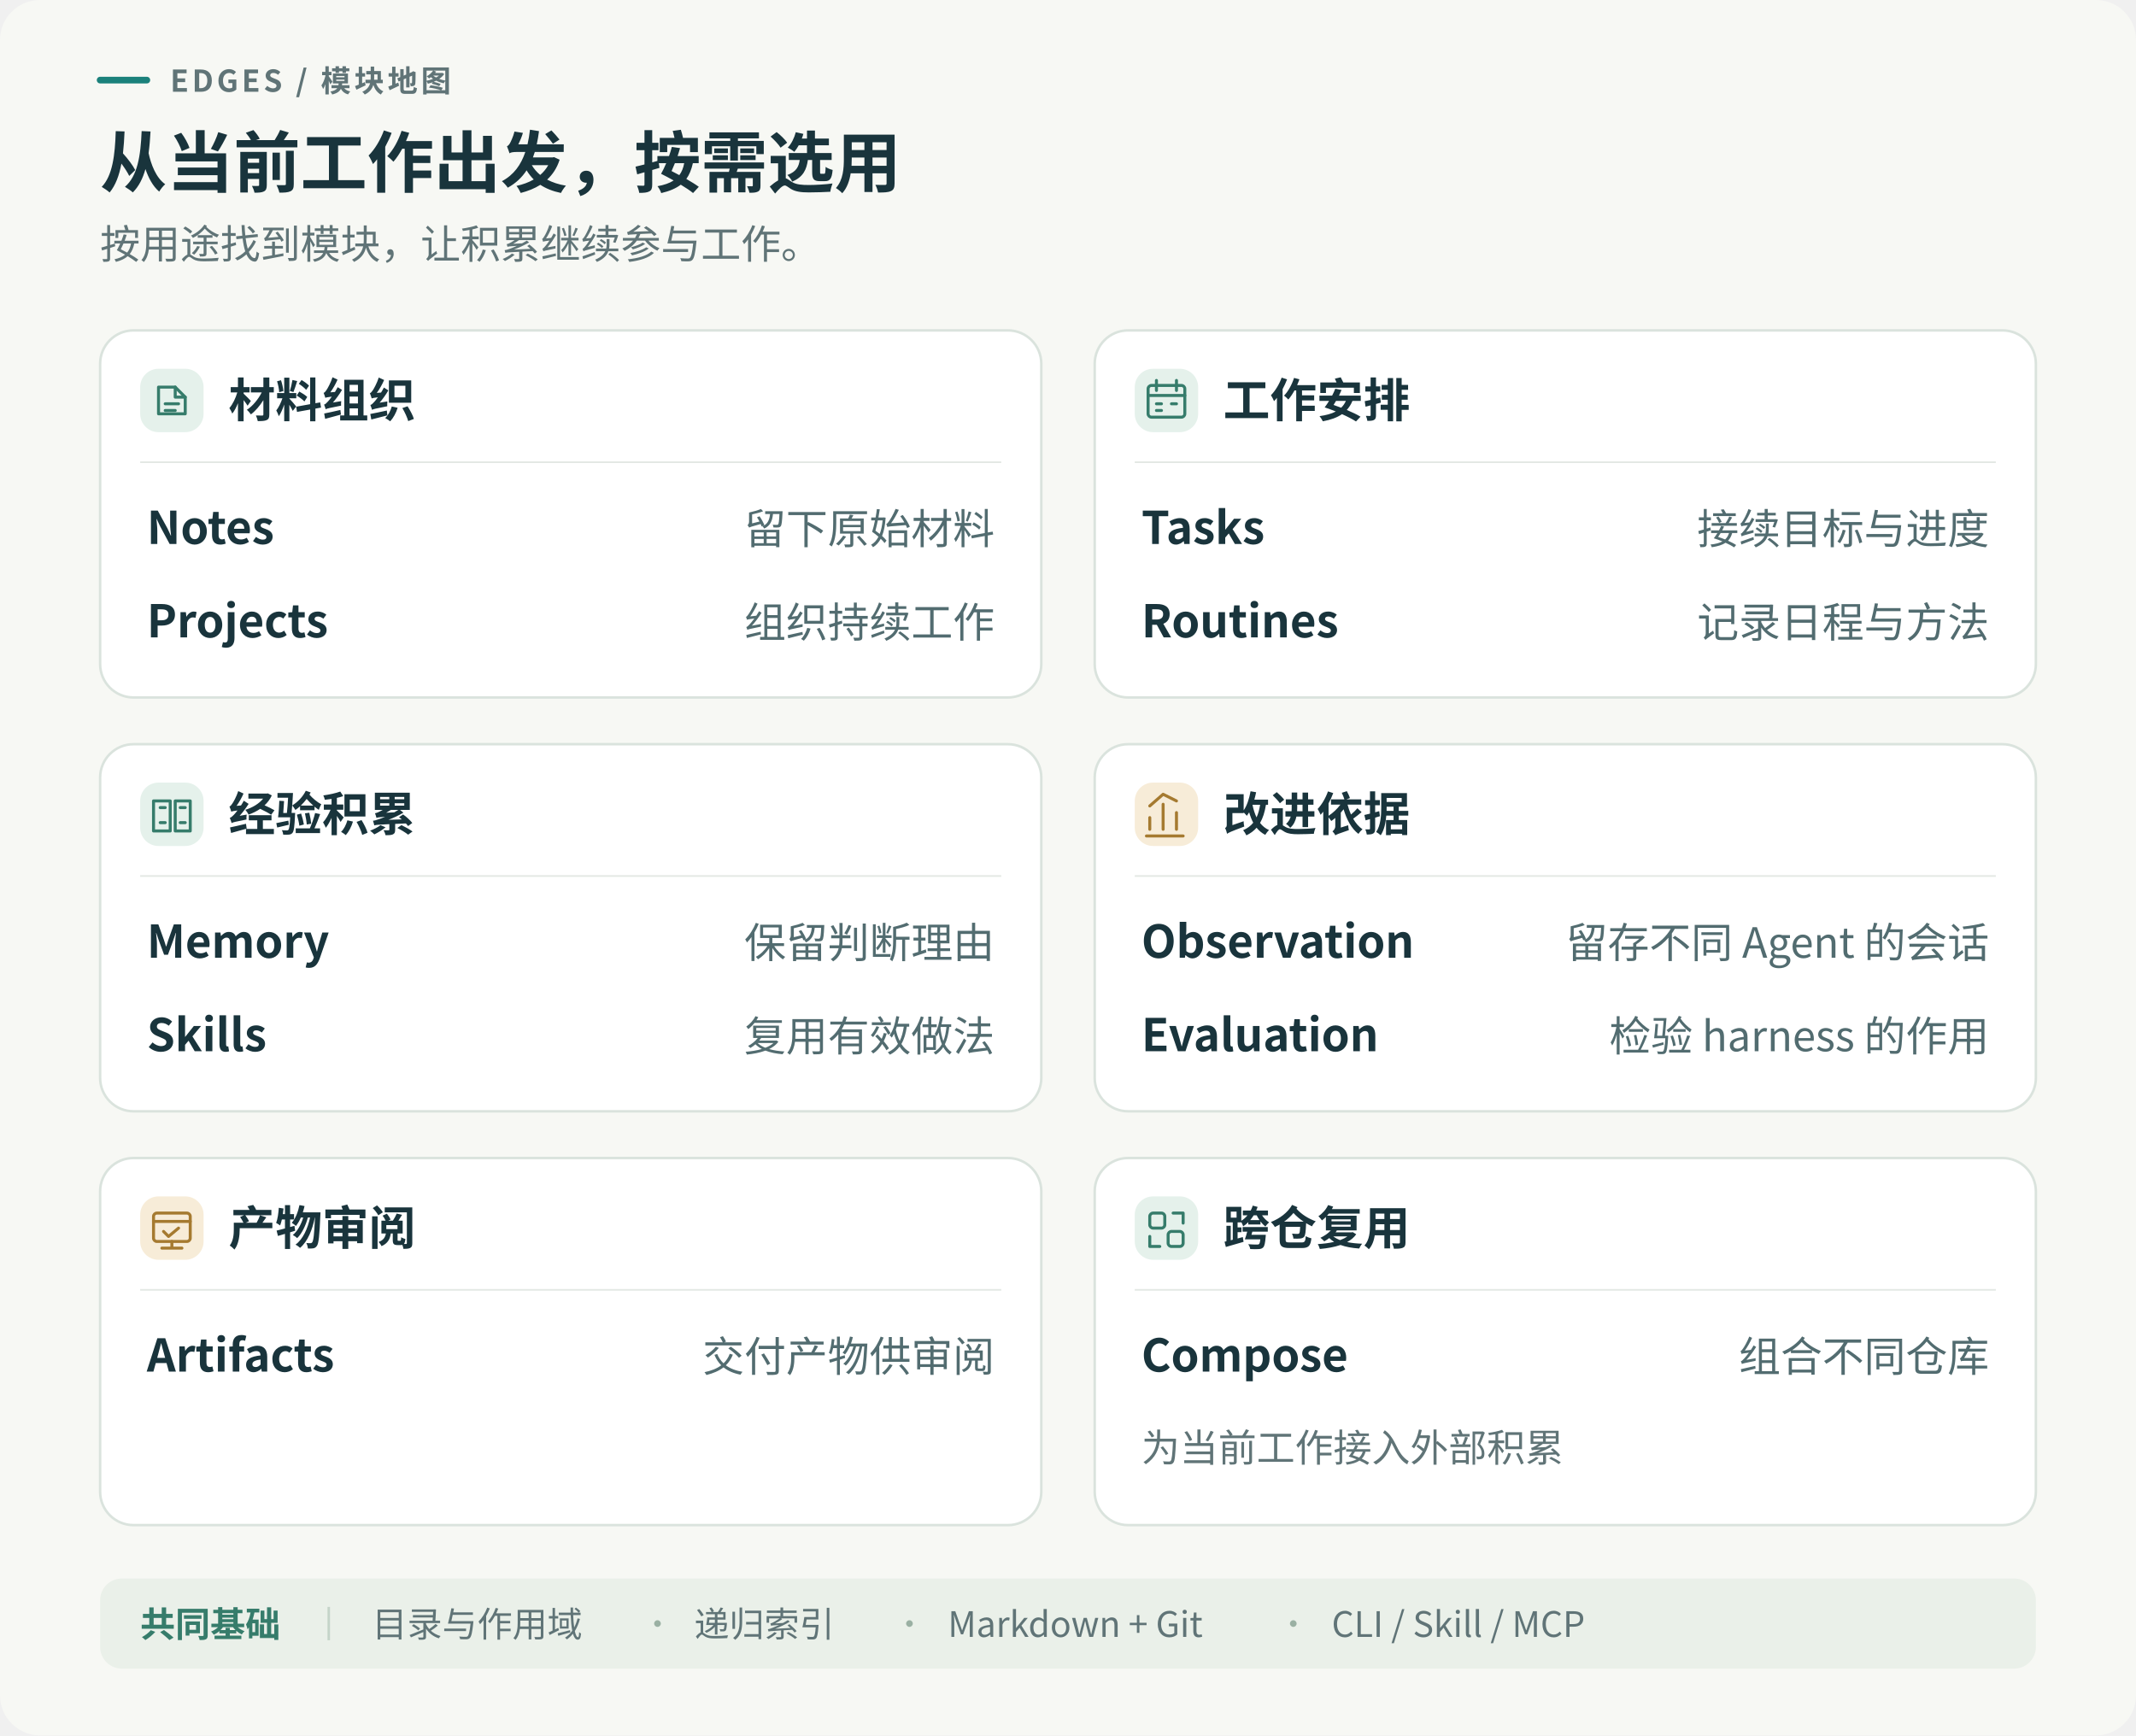
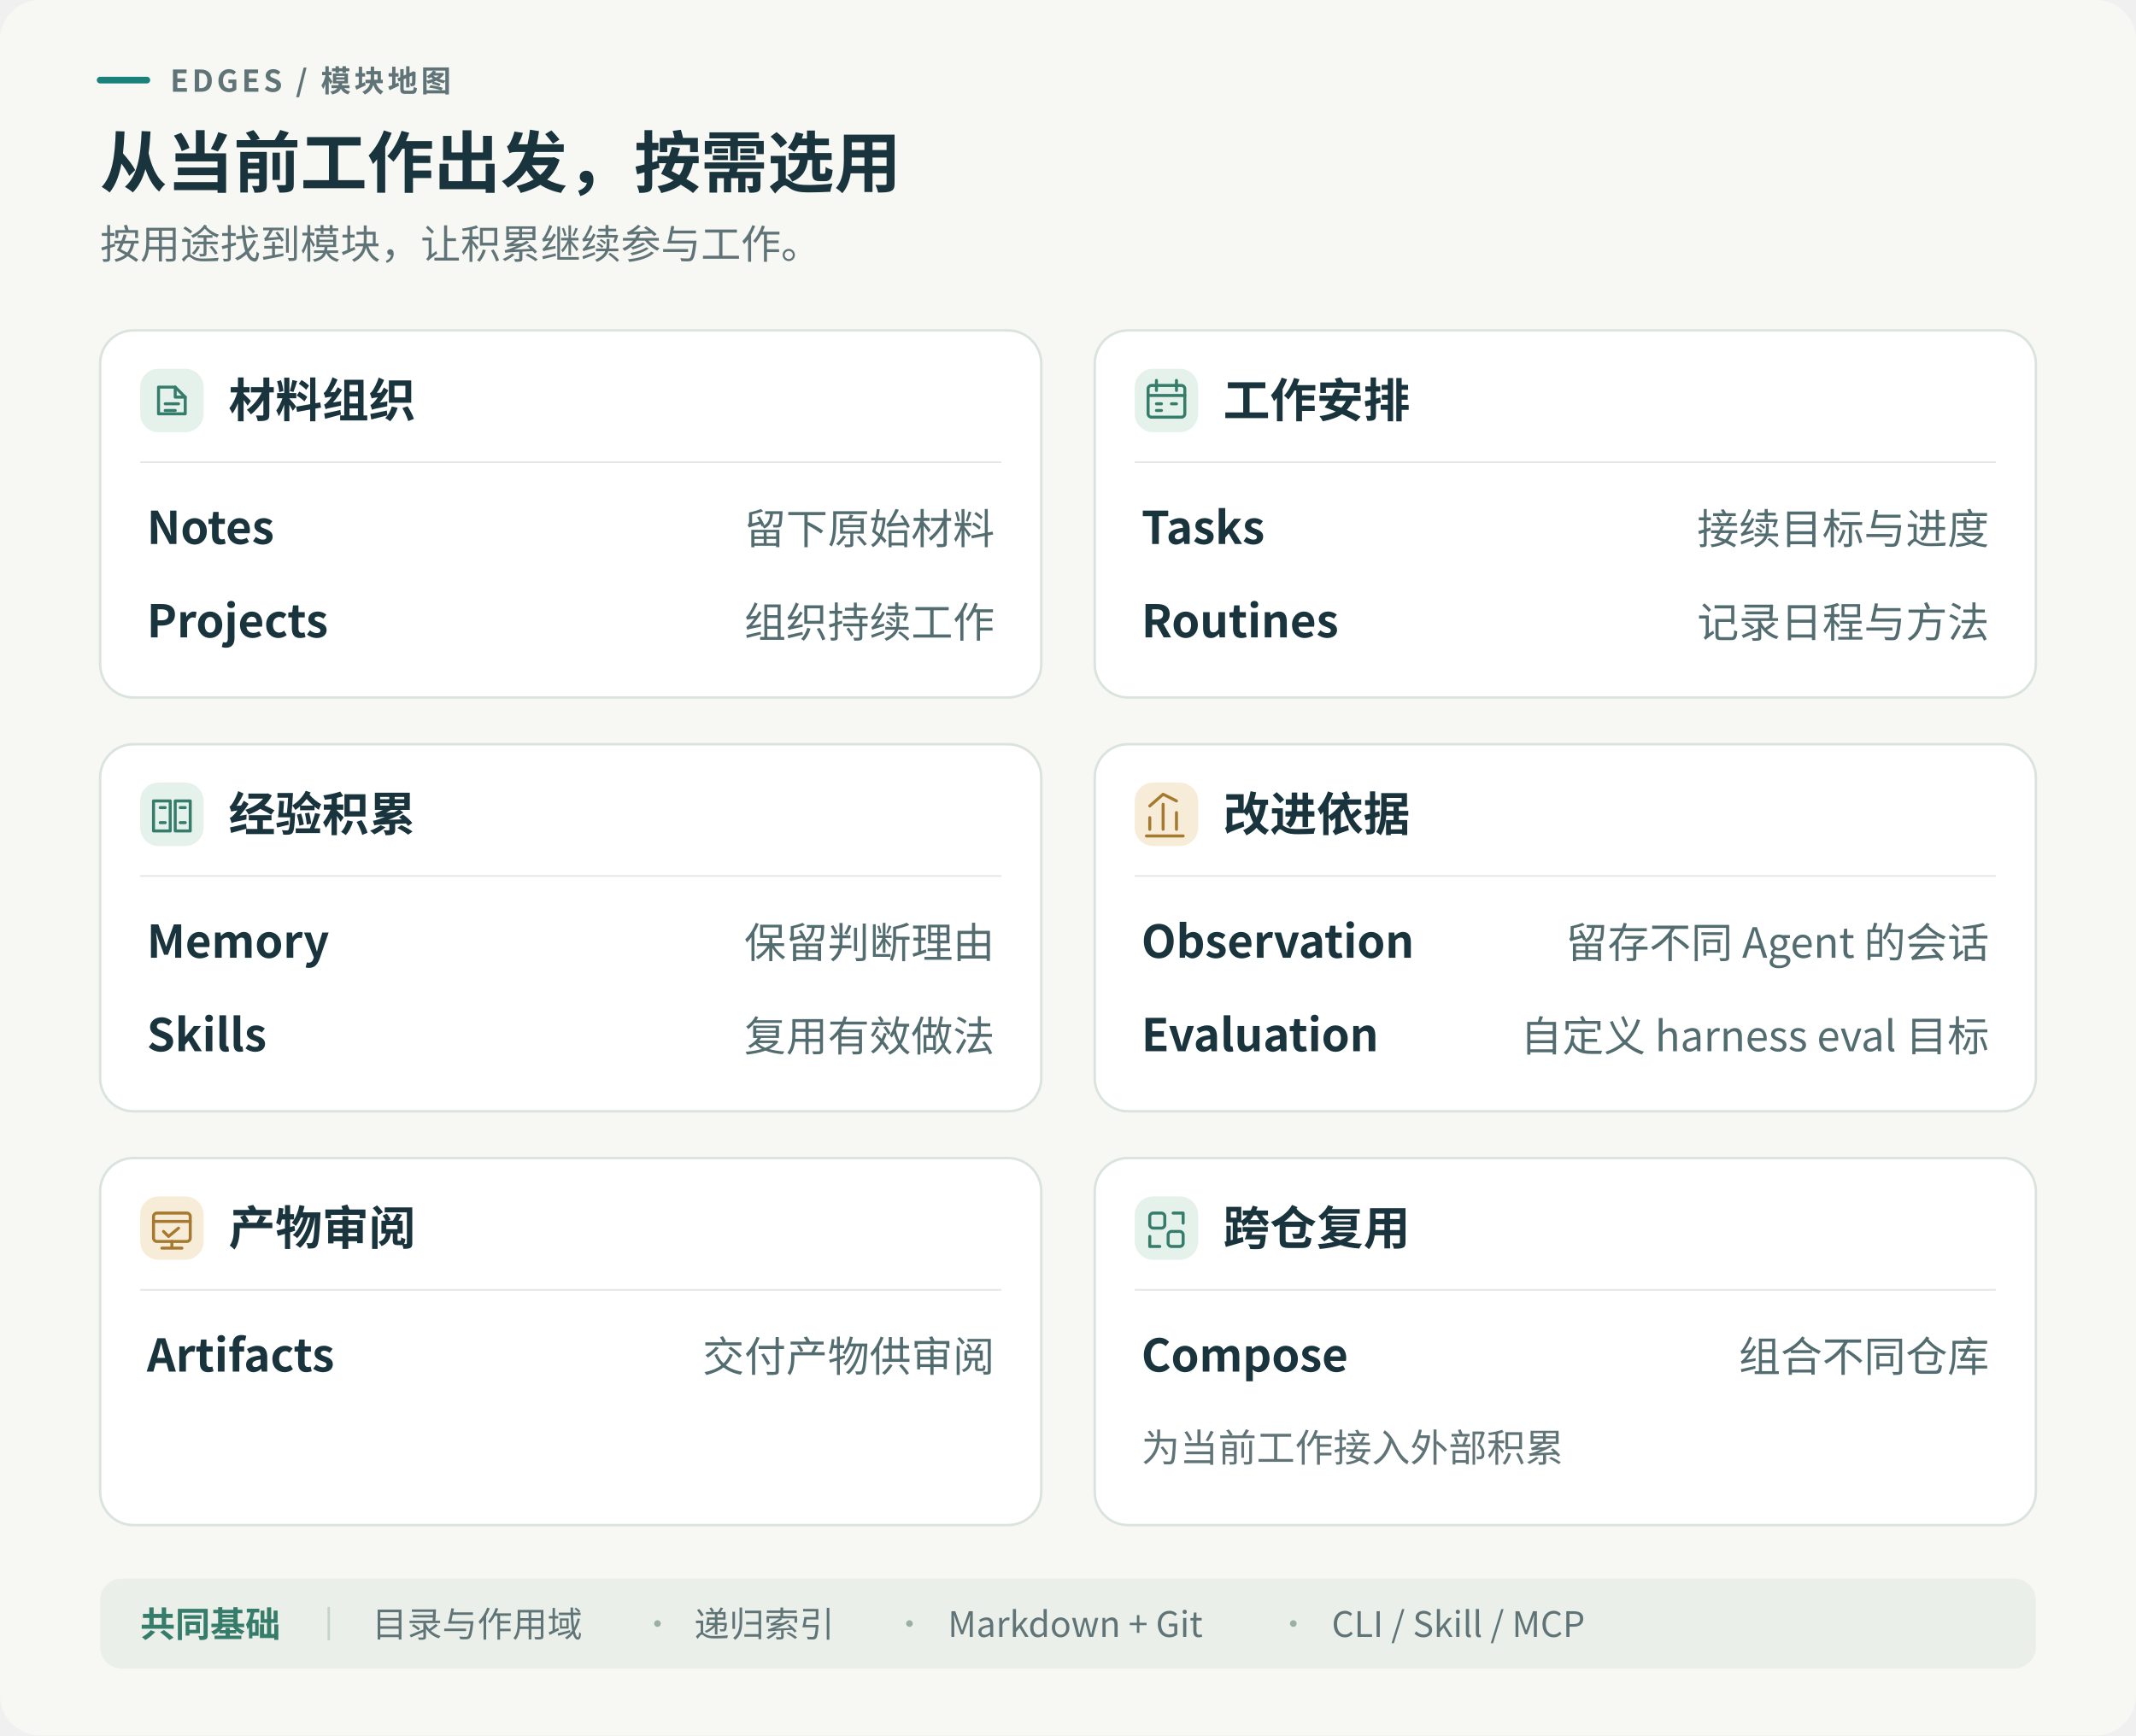
<svg xmlns="http://www.w3.org/2000/svg" width="1280" height="1040" viewBox="0 0 1280 1040" role="img" aria-labelledby="title description">
  <defs>
    <style>
      text { font-family: -apple-system, BlinkMacSystemFont, "Segoe UI", "PingFang SC", "Microsoft YaHei", "Noto Sans CJK SC", sans-serif; }
      .ink { fill: #19343c; }
      .muted { fill: #607477; }
      .heading { font-size: 28px; font-weight: 650; fill: #19343c; }
      .module { font-size: 27px; font-weight: 600; fill: #19343c; }
      .value { font-size: 25px; fill: #526c70; }
      .rule { stroke: #e3e8e4; stroke-width: 1; }
      .card { fill: #ffffff; stroke: #dae3dd; stroke-width: 1.5; }
      .teal-icon { fill: none; stroke: #367c6b; stroke-width: 1.8; stroke-linecap: round; stroke-linejoin: round; }
      .amber-icon { fill: none; stroke: #a57a30; stroke-width: 1.8; stroke-linecap: round; stroke-linejoin: round; }
    </style>
  </defs>
  <rect width="1280" height="1040" rx="24" fill="#f7f8f4" />
  <path d="M60 48h28" stroke="#1b817b" stroke-width="4" stroke-linecap="round" />
  <text x="102" y="55" class="muted" font-size="18" font-weight="600" letter-spacing="2">EDGES / 模块地图</text>
  <text x="60" y="112" class="ink" font-size="40" font-weight="650">从当前工作出发，按需选用</text>
  <text x="60" y="155" class="muted" font-size="24">按用途找到模块，让积累继续参与工作。</text>
  <rect x="60" y="198" width="564" height="220" rx="20" class="card" />
  <rect x="84" y="221" width="38" height="38" rx="11" fill="#e5f1eb" />
  <g class="teal-icon">
    <path d="M95 232h10l6 6v10H95z" />
    <path d="M105 232v6h6M99 242h8M99 246h6" />
  </g>
  <text x="137" y="250" class="heading">材料组织</text>
  <path d="M84 277h516" class="rule" />
  <text x="88" y="326" class="module">Notes</text>
  <text x="596" y="326" class="value" text-anchor="end">留下原始材料</text>
  <text x="88" y="382" class="module">Projects</text>
  <text x="596" y="382" class="value" text-anchor="end">组织持续工作</text>
  <rect x="656" y="198" width="564" height="220" rx="20" class="card" />
  <rect x="680" y="221" width="38" height="38" rx="11" fill="#e5f1eb" />
  <g class="teal-icon">
    <rect x="688" y="231" width="22" height="19" rx="2" />
    <path d="M693 228v6M705 228v6M688 237h22M693 242h3M702 242h3M693 246h3" />
  </g>
  <text x="733" y="250" class="heading">工作安排</text>
  <path d="M680 277h516" class="rule" />
  <text x="684" y="326" class="module">Tasks</text>
  <text x="1192" y="326" class="value" text-anchor="end">接续目标与进度</text>
  <text x="684" y="382" class="module">Routines</text>
  <text x="1192" y="382" class="value" text-anchor="end">记录日程与方法</text>
  <rect x="60" y="446" width="564" height="220" rx="20" class="card" />
  <rect x="84" y="469" width="38" height="38" rx="11" fill="#e5f1eb" />
  <g class="teal-icon">
    <path d="M92 480h10v18H92zM105 480h9v18h-9z" />
    <path d="M96 484h3M108 484h3M96 493h3M108 493h3" />
  </g>
  <text x="137" y="498" class="heading">经验积累</text>
  <path d="M84 525h516" class="rule" />
  <text x="88" y="574" class="module">Memory</text>
  <text x="596" y="574" class="value" text-anchor="end">保留判断理由</text>
  <text x="88" y="630" class="module">Skills</text>
  <text x="596" y="630" class="value" text-anchor="end">复用有效做法</text>
  <rect x="656" y="446" width="564" height="220" rx="20" class="card" />
  <rect x="680" y="469" width="38" height="38" rx="11" fill="#f7ecd8" />
  <g class="amber-icon">
    <path d="M689 497v-7M697 497v-15M705 497v-10M687 501h22" />
    <path d="m689 483 8-7 8 4" />
  </g>
  <text x="733" y="498" class="heading">改进依据</text>
  <path d="M680 525h516" class="rule" />
  <text x="684" y="574" class="module">Observation</text>
  <text x="1192" y="574" class="value" text-anchor="end">留存不同 Agent 的会话</text>
  <text x="684" y="630" class="module">Evaluation</text>
-   <text x="1192" y="630" class="value" text-anchor="end">检验 harness 的作用</text>
+   <text x="1192" y="630" class="value" text-anchor="end">自定义 harness eval 目标</text>
  <rect x="60" y="694" width="564" height="220" rx="20" class="card" />
  <rect x="84" y="717" width="38" height="38" rx="11" fill="#f7ecd8" />
  <g class="amber-icon">
    <rect x="92" y="727" width="22" height="17" rx="2" />
    <path d="M92 732h22M97 748h12M103 744v4" />
    <path d="m98 738 3 3 6-5" />
  </g>
  <text x="137" y="746" class="heading">产物审阅</text>
  <path d="M84 773h516" class="rule" />
  <text x="88" y="822" class="module">Artifacts</text>
  <text x="596" y="822" class="value" text-anchor="end">交付产物供审阅</text>
  <rect x="656" y="694" width="564" height="220" rx="20" class="card" />
  <rect x="680" y="717" width="38" height="38" rx="11" fill="#e5f1eb" />
  <g class="teal-icon">
    <rect x="689" y="727" width="9" height="9" rx="2" />
    <rect x="700" y="738" width="9" height="9" rx="2" />
    <path d="M703 727h6v6M689 741v6h6" />
  </g>
  <text x="733" y="746" class="heading">跨仓复用</text>
  <path d="M680 773h516" class="rule" />
  <text x="684" y="822" class="module">Compose</text>
  <text x="1192" y="822" class="value" text-anchor="end">组合不同仓库</text>
  <text x="684" y="876" class="muted" font-size="23">为当前工作接入外部积累</text>
  <rect x="60" y="946" width="1160" height="54" rx="13" fill="#eaf0e9" />
  <text x="84" y="981" fill="#367c6b" font-size="21" font-weight="650">共同基础</text>
  <path d="M197 963v20" stroke="#c4d4c9" stroke-width="1.5" />
  <text x="223" y="981" class="muted" font-size="21">目录与作用域</text>
  <circle cx="394" cy="973" r="2" fill="#9ab0a3" />
  <text x="416" y="981" class="muted" font-size="21">递归索引</text>
  <circle cx="545" cy="973" r="2" fill="#9ab0a3" />
  <text x="568" y="981" class="muted" font-size="21">Markdown + Git</text>
  <circle cx="775" cy="973" r="2" fill="#9ab0a3" />
  <text x="798" y="981" class="muted" font-size="21">CLI / Skill / MCP</text>
</svg>
